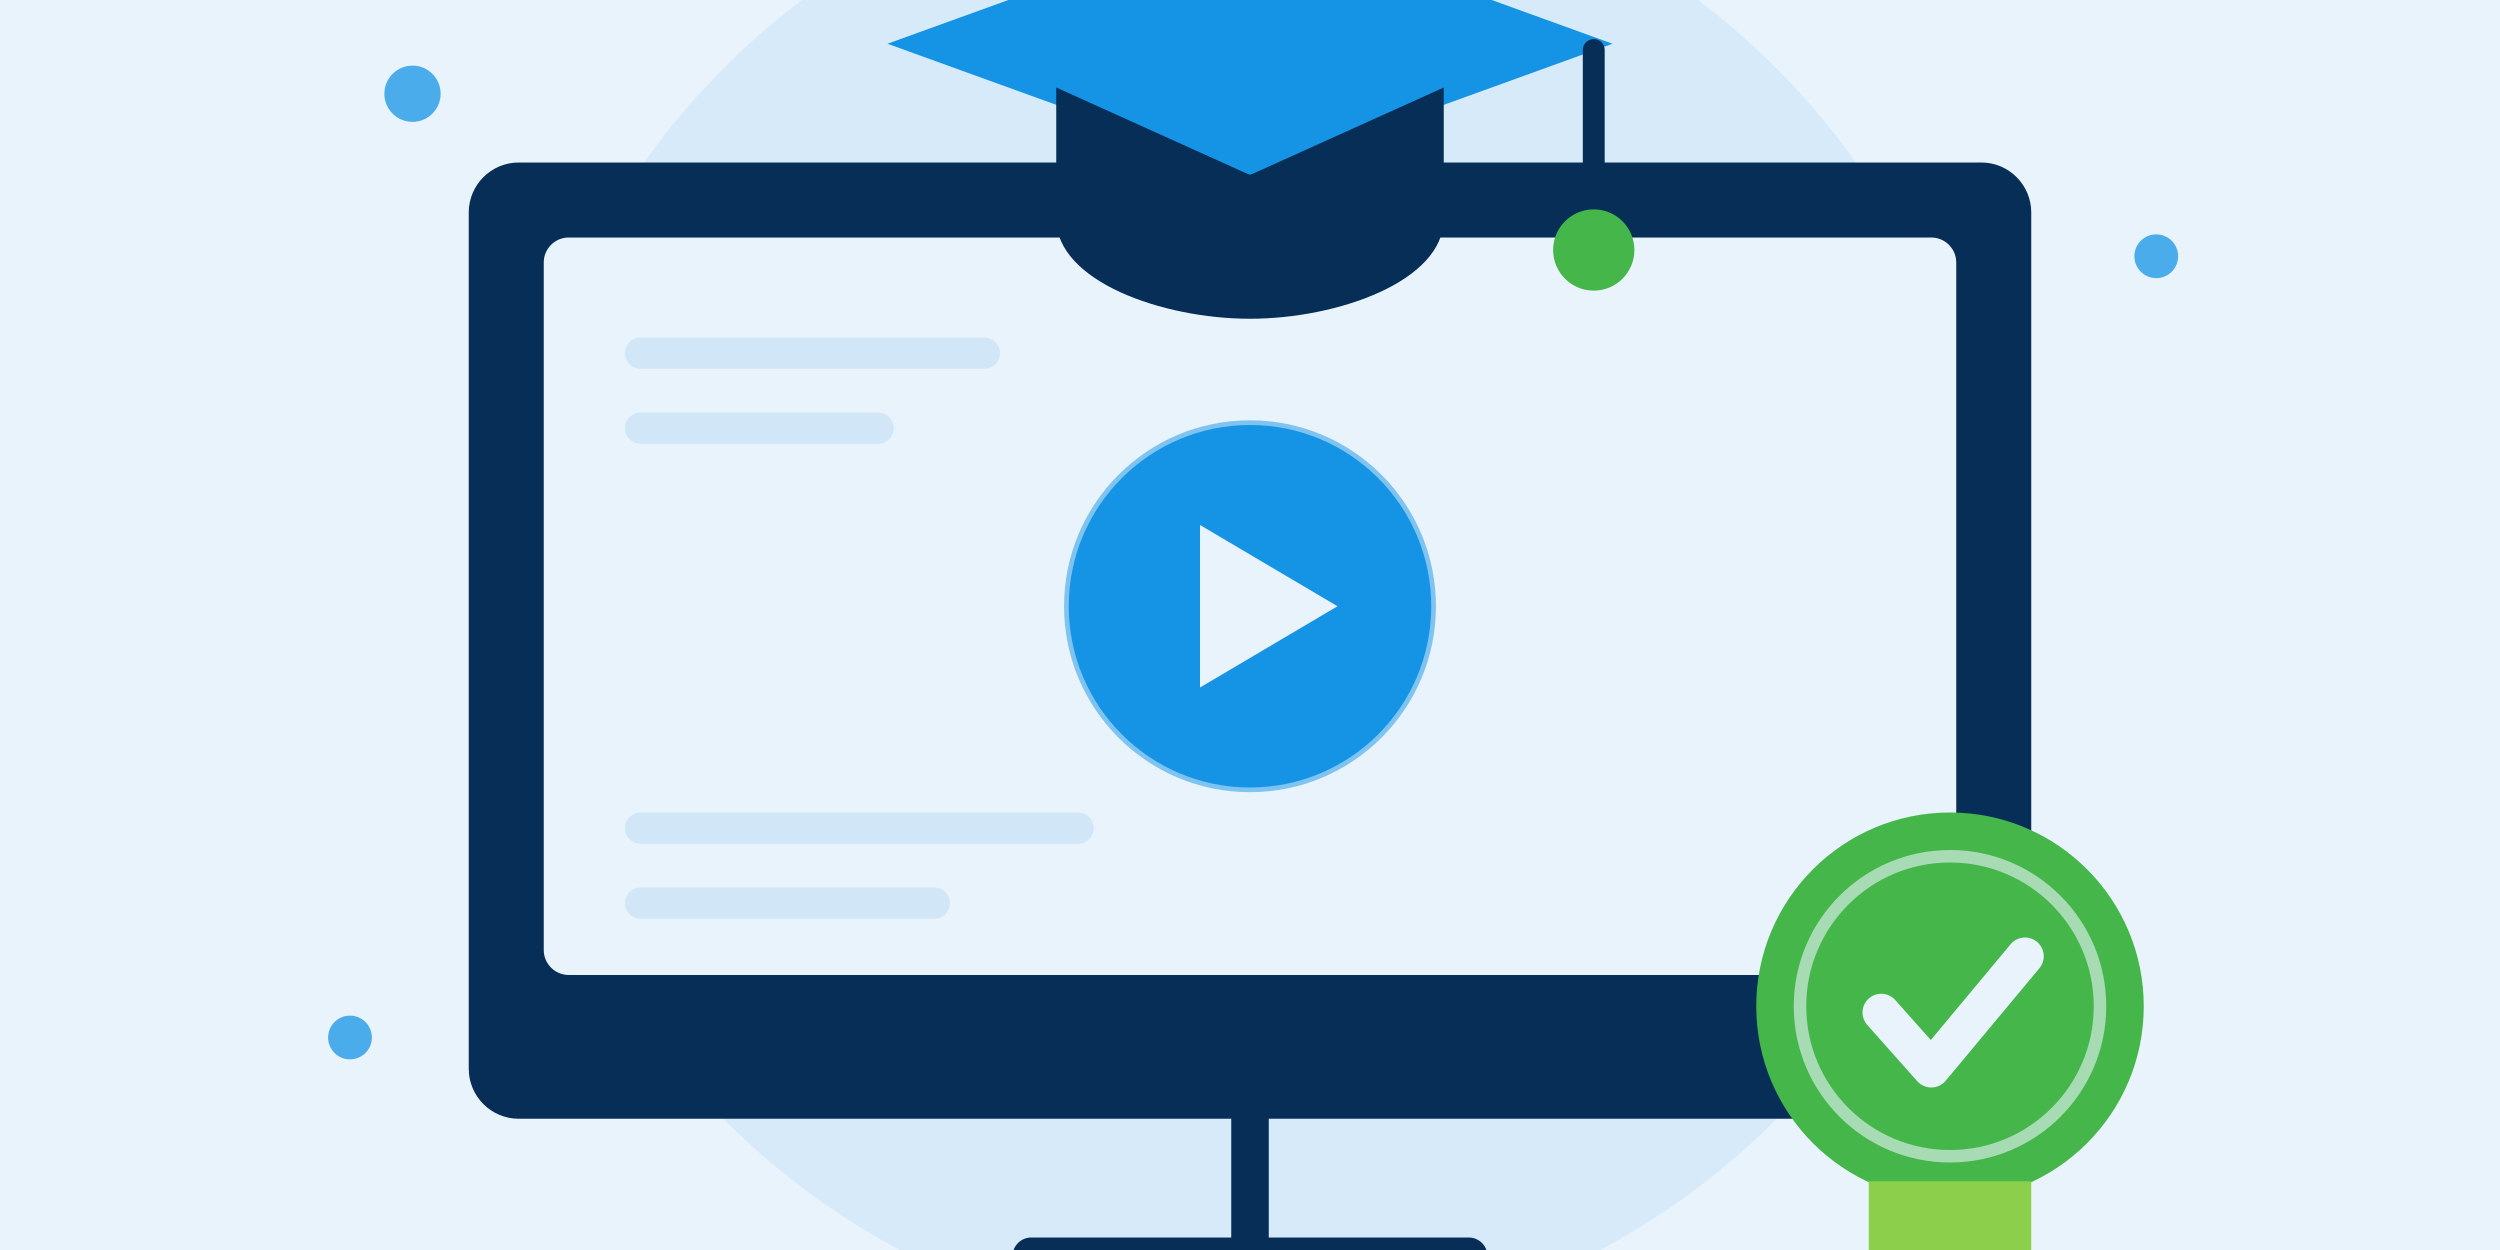
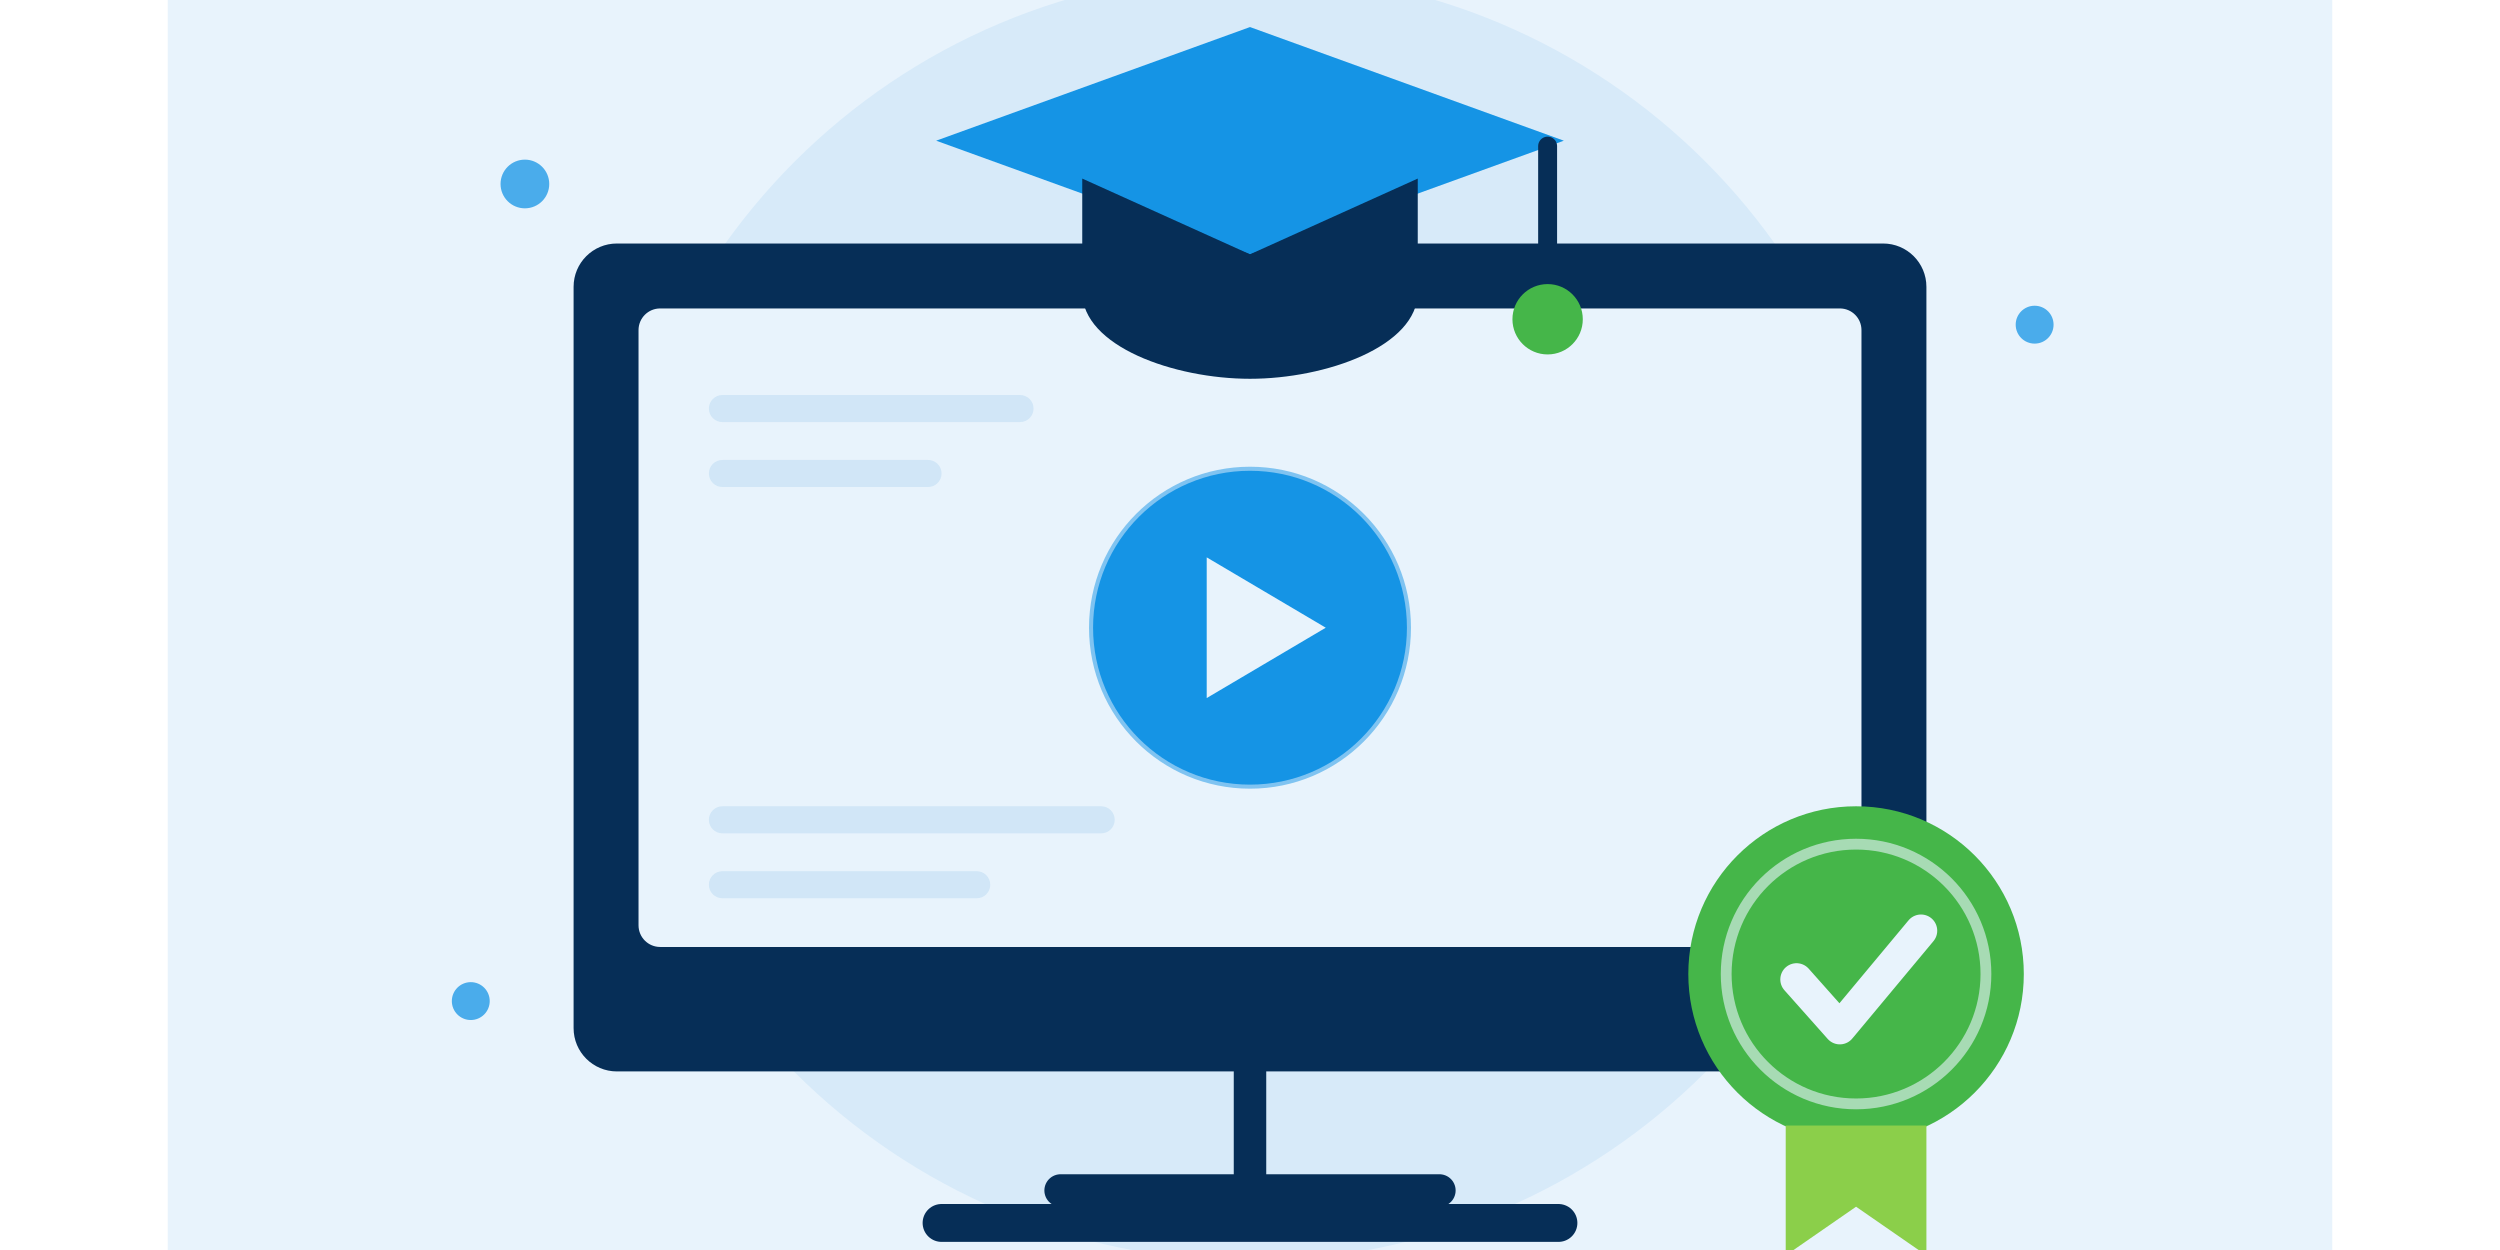
- <svg xmlns="http://www.w3.org/2000/svg" viewBox="0 98 800 400" width="800" height="400" role="img" aria-label="Capacitación en línea con certificado">
+ <svg xmlns="http://www.w3.org/2000/svg" viewBox="-62 60 924 462" width="924" height="462" style="background:#E8F3FC" role="img" aria-label="Capacitación en línea con certificado">
  <style>
@keyframes latido{0%,100%{transform:scale(1)}50%{transform:scale(1.05)}}
@keyframes onda{0%{transform:scale(1);opacity:.5}100%{transform:scale(1.65);opacity:0}}
@keyframes entra{0%{transform:scale(.62);opacity:0}
  68%{transform:scale(1.07)}100%{transform:scale(1);opacity:1}}
#play{animation:latido 2.6s ease-in-out infinite}
#aro{animation:onda 2.6s ease-out infinite}
#sellocur{animation:entra .9s cubic-bezier(.34,1.56,.64,1) .3s both}
@media (prefers-reduced-motion:reduce){*{animation:none!important}}</style>
  <rect width="800" height="600" fill="#E8F3FC" />
  <circle cx="400" cy="288" r="238" fill="#D7EAF9" />
  <rect x="150" y="150" width="500" height="306" rx="16" fill="#062E57" />
  <rect x="174" y="174" width="452" height="236" rx="8" fill="#E8F3FC" />
  <path d="M330 500 H470 M400 456 V500" stroke="#062E57" stroke-width="12" stroke-linecap="round" />
  <path d="M286 512 H514" stroke="#062E57" stroke-width="14" stroke-linecap="round" />
  <circle id="aro" cx="400" cy="292" r="58" fill="none" stroke="#1594E5" stroke-width="3" opacity=".5" style="transform-origin:400px 292px" />
  <circle id="play" cx="400" cy="292" r="58" fill="#1594E5" style="transform-origin:400px 292px" />
  <path d="M384 266 L428 292 L384 318 Z" fill="#E8F3FC" />
  <rect x="200" y="206" width="120" height="10" rx="5" fill="#B9D9F2" opacity=".5" />
  <rect x="200" y="230" width="86" height="10" rx="5" fill="#B9D9F2" opacity=".5" />
  <rect x="200" y="358" width="150" height="10" rx="5" fill="#B9D9F2" opacity=".5" />
  <rect x="200" y="382" width="104" height="10" rx="5" fill="#B9D9F2" opacity=".5" />
  <g transform="translate(400 116)">
    <path d="M0 -46 L116 -4 L0 38 L-116 -4 Z" fill="#1594E5" />
    <path d="M-62 10 V52 C-62 72 -28 84 0 84 C28 84 62 72 62 52 V10 L0 38 Z" fill="#062E57" />
    <path d="M110 -2 V54" stroke="#062E57" stroke-width="7" stroke-linecap="round" />
    <circle cx="110" cy="62" r="13" fill="#45B649" />
  </g>
  <g transform="translate(624 420)">
    <g id="sellocur">
      <circle cx="0" cy="0" r="62" fill="#45B649" />
      <circle cx="0" cy="0" r="48" fill="none" stroke="#E8F3FC" stroke-width="4" opacity=".6" />
      <path d="M-22 2 L-6 20 L24 -16" fill="none" stroke="#E8F3FC" stroke-width="12" stroke-linecap="round" stroke-linejoin="round" />
      <path d="M-26 56 L-26 104 L0 86 L26 104 L26 56" fill="#8BCF4A" />
    </g>
  </g>
  <circle cx="132" cy="128" r="9" fill="#1594E5" opacity=".75" />
  <circle cx="690" cy="180" r="7" fill="#1594E5" opacity=".75" />
  <circle cx="112" cy="430" r="7" fill="#1594E5" opacity=".75" />
</svg>
